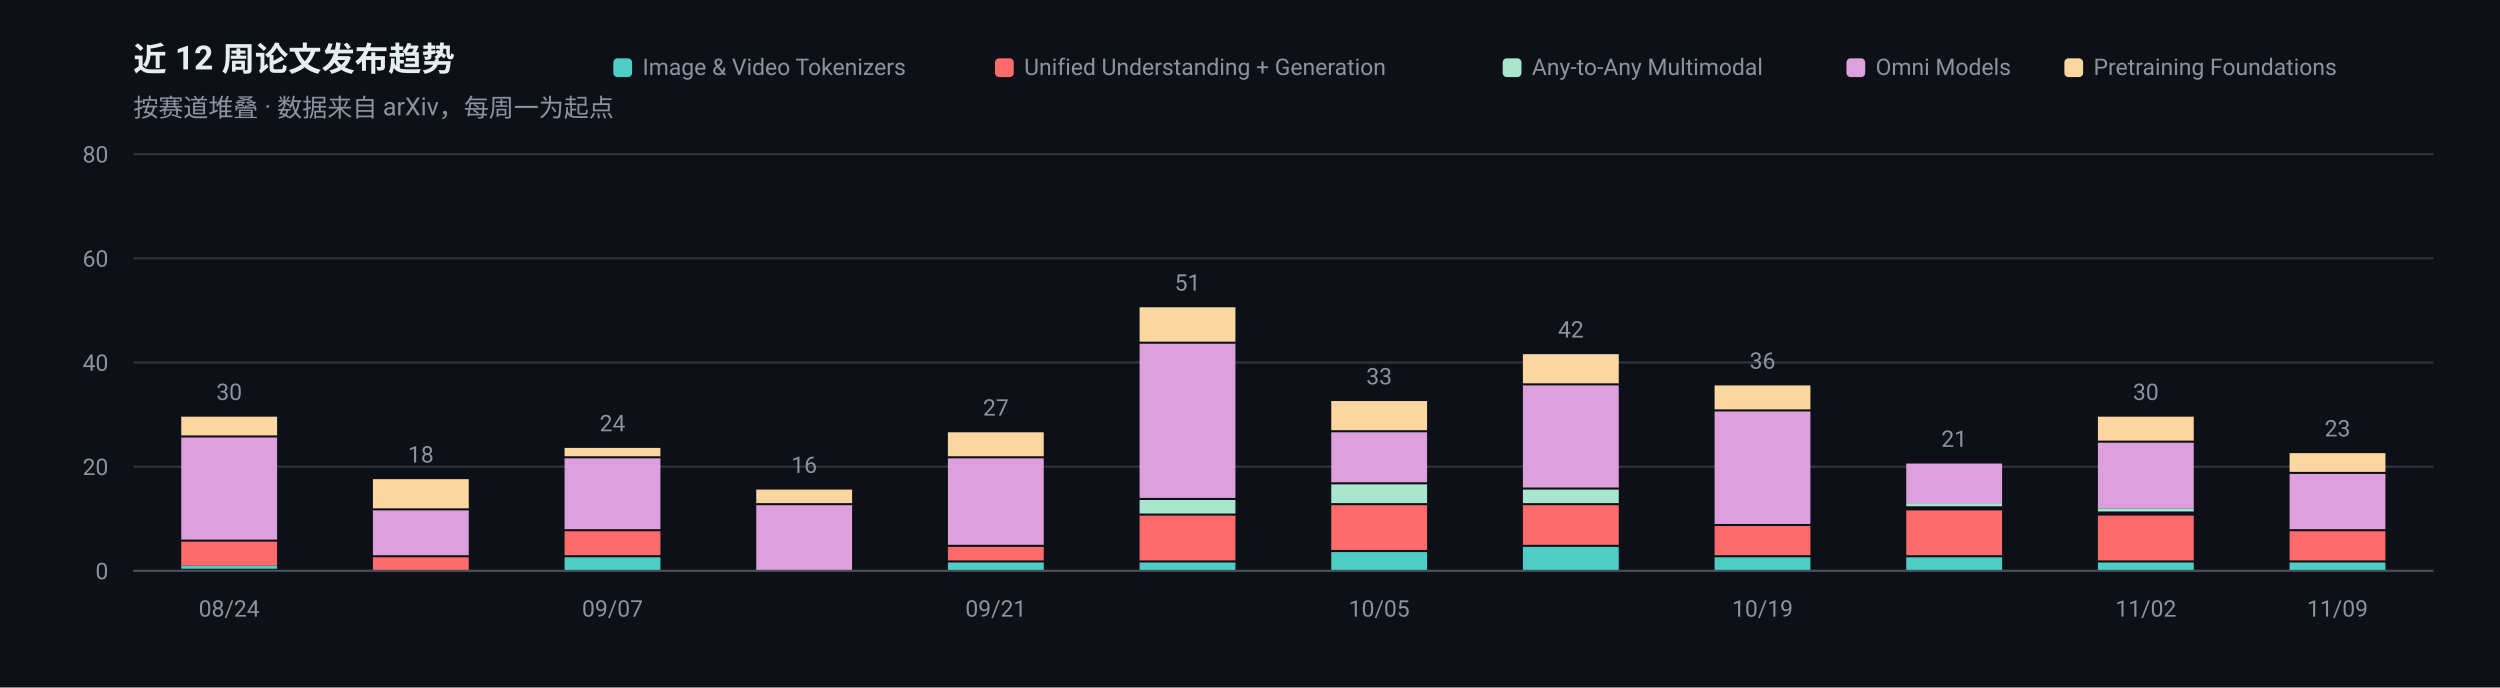
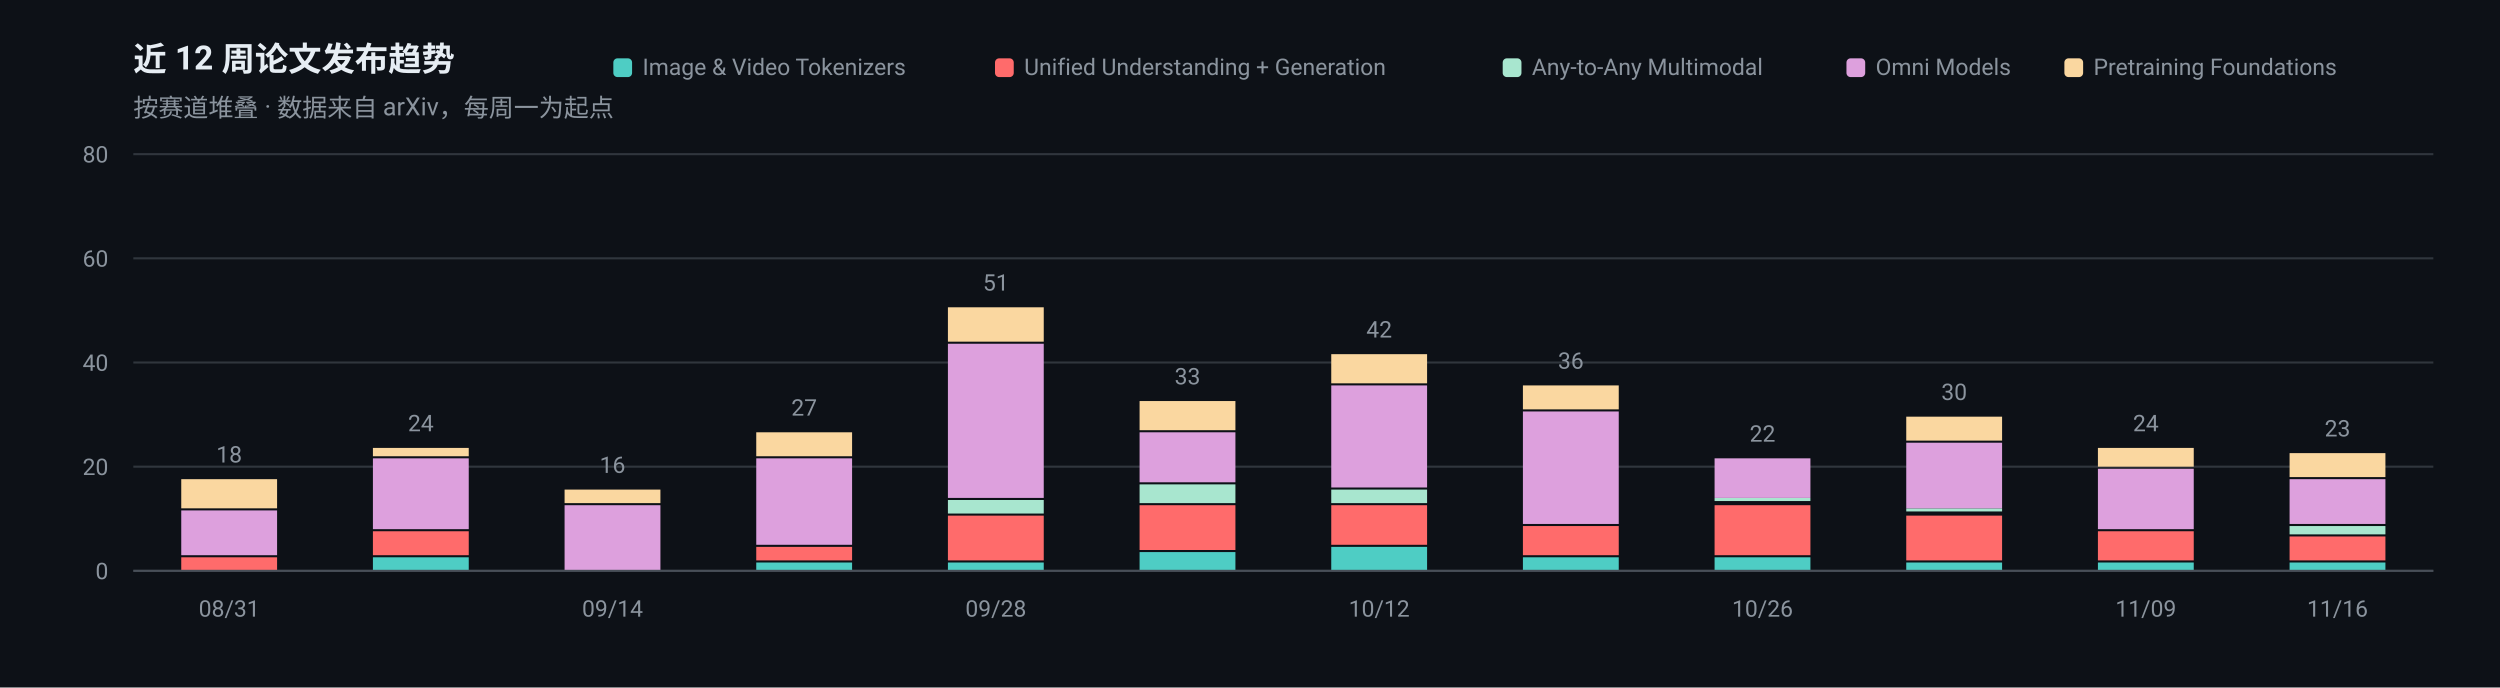
<svg xmlns="http://www.w3.org/2000/svg" width="1200" height="330" viewBox="0 0 1200 330" role="img" aria-label="近 12 周论文发布趋势">
  <rect width="1200" height="330" fill="#0D1117" />
  <g font-family="-apple-system, BlinkMacSystemFont, 'Segoe UI', 'Noto Sans SC', 'PingFang SC', 'Microsoft YaHei', Roboto, sans-serif">
    <text x="64" y="34" font-size="16" font-weight="600" fill="#E6EDF3">近 12 周论文发布趋势</text>
    <text x="64" y="56" font-size="12" fill="#8B949E">按赛道堆叠 · 数据来自 arXiv，每周一为起点</text>
    <line x1="64" y1="274.0" x2="1168" y2="274.0" stroke="#30363D" stroke-width="1" />
    <text x="52" y="278.0" font-size="11" text-anchor="end" fill="#8B949E">0</text>
    <line x1="64" y1="224.0" x2="1168" y2="224.0" stroke="#30363D" stroke-width="1" />
    <text x="52" y="228.0" font-size="11" text-anchor="end" fill="#8B949E">20</text>
    <line x1="64" y1="174.0" x2="1168" y2="174.0" stroke="#30363D" stroke-width="1" />
    <text x="52" y="178.0" font-size="11" text-anchor="end" fill="#8B949E">40</text>
    <line x1="64" y1="124.0" x2="1168" y2="124.0" stroke="#30363D" stroke-width="1" />
    <text x="52" y="128.0" font-size="11" text-anchor="end" fill="#8B949E">60</text>
    <line x1="64" y1="74.0" x2="1168" y2="74.0" stroke="#30363D" stroke-width="1" />
    <text x="52" y="78.0" font-size="11" text-anchor="end" fill="#8B949E">80</text>
-     <rect x="87.0" y="271.5" width="46.0" height="1.5" fill="#4ECDC4" />
-     <rect x="87.0" y="260.0" width="46.0" height="11.5" fill="#FF6B6B" />
-     <rect x="87.0" y="210.0" width="46.0" height="49.0" fill="#DDA0DD" />
-     <rect x="87.0" y="200.0" width="46.0" height="9.0" fill="#FAD7A0" />
-     <text x="110.0" y="192.0" font-size="11" text-anchor="middle" fill="#8B949E">30</text>
-     <text x="110.0" y="296" font-size="11" text-anchor="middle" fill="#8B949E">08/24</text>
-     <rect x="179.0" y="267.5" width="46.0" height="6.5" fill="#FF6B6B" />
-     <rect x="179.0" y="245.0" width="46.0" height="21.5" fill="#DDA0DD" />
-     <rect x="179.0" y="230.0" width="46.0" height="14.0" fill="#FAD7A0" />
-     <text x="202.0" y="222.0" font-size="11" text-anchor="middle" fill="#8B949E">18</text>
-     <rect x="271.0" y="267.5" width="46.0" height="6.5" fill="#4ECDC4" />
-     <rect x="271.0" y="255.0" width="46.0" height="11.5" fill="#FF6B6B" />
-     <rect x="271.0" y="220.0" width="46.0" height="34.0" fill="#DDA0DD" />
-     <rect x="271.0" y="215.0" width="46.0" height="4.0" fill="#FAD7A0" />
-     <text x="294.0" y="207.0" font-size="11" text-anchor="middle" fill="#8B949E">24</text>
-     <text x="294.0" y="296" font-size="11" text-anchor="middle" fill="#8B949E">09/07</text>
-     <rect x="363.0" y="242.5" width="46.0" height="31.5" fill="#DDA0DD" />
-     <rect x="363.0" y="235.0" width="46.0" height="6.5" fill="#FAD7A0" />
-     <text x="386.0" y="227.0" font-size="11" text-anchor="middle" fill="#8B949E">16</text>
+     <rect x="87.0" y="267.5" width="46.0" height="6.5" fill="#FF6B6B" />
+     <rect x="87.0" y="245.0" width="46.0" height="21.5" fill="#DDA0DD" />
+     <rect x="87.0" y="230.0" width="46.0" height="14.0" fill="#FAD7A0" />
+     <text x="110.0" y="222.0" font-size="11" text-anchor="middle" fill="#8B949E">18</text>
+     <text x="110.0" y="296" font-size="11" text-anchor="middle" fill="#8B949E">08/31</text>
+     <rect x="179.0" y="267.5" width="46.0" height="6.5" fill="#4ECDC4" />
+     <rect x="179.0" y="255.0" width="46.0" height="11.5" fill="#FF6B6B" />
+     <rect x="179.0" y="220.0" width="46.0" height="34.0" fill="#DDA0DD" />
+     <rect x="179.0" y="215.0" width="46.0" height="4.0" fill="#FAD7A0" />
+     <text x="202.0" y="207.0" font-size="11" text-anchor="middle" fill="#8B949E">24</text>
+     <rect x="271.0" y="242.5" width="46.0" height="31.5" fill="#DDA0DD" />
+     <rect x="271.0" y="235.0" width="46.0" height="6.5" fill="#FAD7A0" />
+     <text x="294.0" y="227.0" font-size="11" text-anchor="middle" fill="#8B949E">16</text>
+     <text x="294.0" y="296" font-size="11" text-anchor="middle" fill="#8B949E">09/14</text>
+     <rect x="363.0" y="270.0" width="46.0" height="4.0" fill="#4ECDC4" />
+     <rect x="363.0" y="262.5" width="46.0" height="6.5" fill="#FF6B6B" />
+     <rect x="363.0" y="220.0" width="46.0" height="41.5" fill="#DDA0DD" />
+     <rect x="363.0" y="207.5" width="46.0" height="11.5" fill="#FAD7A0" />
+     <text x="386.0" y="199.5" font-size="11" text-anchor="middle" fill="#8B949E">27</text>
    <rect x="455.0" y="270.0" width="46.0" height="4.0" fill="#4ECDC4" />
-     <rect x="455.0" y="262.5" width="46.0" height="6.5" fill="#FF6B6B" />
-     <rect x="455.0" y="220.0" width="46.0" height="41.5" fill="#DDA0DD" />
-     <rect x="455.0" y="207.5" width="46.0" height="11.5" fill="#FAD7A0" />
-     <text x="478.0" y="199.5" font-size="11" text-anchor="middle" fill="#8B949E">27</text>
-     <text x="478.0" y="296" font-size="11" text-anchor="middle" fill="#8B949E">09/21</text>
-     <rect x="547.0" y="270.0" width="46.0" height="4.0" fill="#4ECDC4" />
-     <rect x="547.0" y="247.5" width="46.0" height="21.5" fill="#FF6B6B" />
-     <rect x="547.0" y="240.0" width="46.0" height="6.5" fill="#A8E6CF" />
-     <rect x="547.0" y="165.0" width="46.0" height="74.0" fill="#DDA0DD" />
-     <rect x="547.0" y="147.5" width="46.0" height="16.5" fill="#FAD7A0" />
-     <text x="570.0" y="139.5" font-size="11" text-anchor="middle" fill="#8B949E">51</text>
-     <rect x="639.0" y="265.0" width="46.0" height="9.0" fill="#4ECDC4" />
-     <rect x="639.0" y="242.5" width="46.0" height="21.5" fill="#FF6B6B" />
-     <rect x="639.0" y="232.5" width="46.0" height="9.0" fill="#A8E6CF" />
-     <rect x="639.0" y="207.5" width="46.0" height="24.0" fill="#DDA0DD" />
-     <rect x="639.0" y="192.5" width="46.0" height="14.0" fill="#FAD7A0" />
-     <text x="662.0" y="184.5" font-size="11" text-anchor="middle" fill="#8B949E">33</text>
-     <text x="662.0" y="296" font-size="11" text-anchor="middle" fill="#8B949E">10/05</text>
-     <rect x="731.0" y="262.5" width="46.0" height="11.5" fill="#4ECDC4" />
-     <rect x="731.0" y="242.5" width="46.0" height="19.0" fill="#FF6B6B" />
-     <rect x="731.0" y="235.0" width="46.0" height="6.5" fill="#A8E6CF" />
-     <rect x="731.0" y="185.0" width="46.0" height="49.0" fill="#DDA0DD" />
-     <rect x="731.0" y="170.0" width="46.0" height="14.0" fill="#FAD7A0" />
-     <text x="754.0" y="162.0" font-size="11" text-anchor="middle" fill="#8B949E">42</text>
+     <rect x="455.0" y="247.5" width="46.0" height="21.5" fill="#FF6B6B" />
+     <rect x="455.0" y="240.0" width="46.0" height="6.5" fill="#A8E6CF" />
+     <rect x="455.0" y="165.0" width="46.0" height="74.0" fill="#DDA0DD" />
+     <rect x="455.0" y="147.5" width="46.0" height="16.5" fill="#FAD7A0" />
+     <text x="478.0" y="139.5" font-size="11" text-anchor="middle" fill="#8B949E">51</text>
+     <text x="478.0" y="296" font-size="11" text-anchor="middle" fill="#8B949E">09/28</text>
+     <rect x="547.0" y="265.0" width="46.0" height="9.0" fill="#4ECDC4" />
+     <rect x="547.0" y="242.5" width="46.0" height="21.5" fill="#FF6B6B" />
+     <rect x="547.0" y="232.5" width="46.0" height="9.0" fill="#A8E6CF" />
+     <rect x="547.0" y="207.5" width="46.0" height="24.0" fill="#DDA0DD" />
+     <rect x="547.0" y="192.5" width="46.0" height="14.0" fill="#FAD7A0" />
+     <text x="570.0" y="184.5" font-size="11" text-anchor="middle" fill="#8B949E">33</text>
+     <rect x="639.0" y="262.5" width="46.0" height="11.5" fill="#4ECDC4" />
+     <rect x="639.0" y="242.5" width="46.0" height="19.0" fill="#FF6B6B" />
+     <rect x="639.0" y="235.0" width="46.0" height="6.5" fill="#A8E6CF" />
+     <rect x="639.0" y="185.0" width="46.0" height="49.0" fill="#DDA0DD" />
+     <rect x="639.0" y="170.0" width="46.0" height="14.0" fill="#FAD7A0" />
+     <text x="662.0" y="162.0" font-size="11" text-anchor="middle" fill="#8B949E">42</text>
+     <text x="662.0" y="296" font-size="11" text-anchor="middle" fill="#8B949E">10/12</text>
+     <rect x="731.0" y="267.5" width="46.0" height="6.5" fill="#4ECDC4" />
+     <rect x="731.0" y="252.5" width="46.0" height="14.0" fill="#FF6B6B" />
+     <rect x="731.0" y="197.5" width="46.0" height="54.0" fill="#DDA0DD" />
+     <rect x="731.0" y="185.0" width="46.0" height="11.5" fill="#FAD7A0" />
+     <text x="754.0" y="177.0" font-size="11" text-anchor="middle" fill="#8B949E">36</text>
    <rect x="823.0" y="267.5" width="46.0" height="6.5" fill="#4ECDC4" />
-     <rect x="823.0" y="252.5" width="46.0" height="14.0" fill="#FF6B6B" />
-     <rect x="823.0" y="197.5" width="46.0" height="54.0" fill="#DDA0DD" />
-     <rect x="823.0" y="185.0" width="46.0" height="11.5" fill="#FAD7A0" />
-     <text x="846.0" y="177.0" font-size="11" text-anchor="middle" fill="#8B949E">36</text>
-     <text x="846.0" y="296" font-size="11" text-anchor="middle" fill="#8B949E">10/19</text>
-     <rect x="915.0" y="267.5" width="46.0" height="6.5" fill="#4ECDC4" />
-     <rect x="915.0" y="245.0" width="46.0" height="21.5" fill="#FF6B6B" />
-     <rect x="915.0" y="241.5" width="46.0" height="1.5" fill="#A8E6CF" />
-     <rect x="915.0" y="222.5" width="46.0" height="19.0" fill="#DDA0DD" />
-     <text x="938.0" y="214.5" font-size="11" text-anchor="middle" fill="#8B949E">21</text>
+     <rect x="823.0" y="242.5" width="46.0" height="24.0" fill="#FF6B6B" />
+     <rect x="823.0" y="239.0" width="46.0" height="1.5" fill="#A8E6CF" />
+     <rect x="823.0" y="220.0" width="46.0" height="19.0" fill="#DDA0DD" />
+     <text x="846.0" y="212.0" font-size="11" text-anchor="middle" fill="#8B949E">22</text>
+     <text x="846.0" y="296" font-size="11" text-anchor="middle" fill="#8B949E">10/26</text>
+     <rect x="915.0" y="270.0" width="46.0" height="4.0" fill="#4ECDC4" />
+     <rect x="915.0" y="247.5" width="46.0" height="21.5" fill="#FF6B6B" />
+     <rect x="915.0" y="244.0" width="46.0" height="1.5" fill="#A8E6CF" />
+     <rect x="915.0" y="212.5" width="46.0" height="31.5" fill="#DDA0DD" />
+     <rect x="915.0" y="200.0" width="46.0" height="11.5" fill="#FAD7A0" />
+     <text x="938.0" y="192.0" font-size="11" text-anchor="middle" fill="#8B949E">30</text>
    <rect x="1007.0" y="270.0" width="46.0" height="4.0" fill="#4ECDC4" />
-     <rect x="1007.0" y="247.5" width="46.0" height="21.5" fill="#FF6B6B" />
-     <rect x="1007.0" y="244.0" width="46.0" height="1.5" fill="#A8E6CF" />
-     <rect x="1007.0" y="212.5" width="46.0" height="31.5" fill="#DDA0DD" />
-     <rect x="1007.0" y="200.0" width="46.0" height="11.5" fill="#FAD7A0" />
-     <text x="1030.0" y="192.0" font-size="11" text-anchor="middle" fill="#8B949E">30</text>
-     <text x="1030.0" y="296" font-size="11" text-anchor="middle" fill="#8B949E">11/02</text>
+     <rect x="1007.0" y="255.0" width="46.0" height="14.0" fill="#FF6B6B" />
+     <rect x="1007.0" y="225.0" width="46.0" height="29.0" fill="#DDA0DD" />
+     <rect x="1007.0" y="215.0" width="46.0" height="9.0" fill="#FAD7A0" />
+     <text x="1030.0" y="207.0" font-size="11" text-anchor="middle" fill="#8B949E">24</text>
+     <text x="1030.0" y="296" font-size="11" text-anchor="middle" fill="#8B949E">11/09</text>
    <rect x="1099.0" y="270.0" width="46.0" height="4.0" fill="#4ECDC4" />
-     <rect x="1099.0" y="255.0" width="46.0" height="14.0" fill="#FF6B6B" />
-     <rect x="1099.0" y="227.5" width="46.0" height="26.5" fill="#DDA0DD" />
-     <rect x="1099.0" y="217.5" width="46.0" height="9.0" fill="#FAD7A0" />
+     <rect x="1099.0" y="257.5" width="46.0" height="11.5" fill="#FF6B6B" />
+     <rect x="1099.0" y="252.5" width="46.0" height="4.0" fill="#A8E6CF" />
+     <rect x="1099.0" y="230.0" width="46.0" height="21.5" fill="#DDA0DD" />
+     <rect x="1099.0" y="217.5" width="46.0" height="11.5" fill="#FAD7A0" />
    <text x="1122.0" y="209.5" font-size="11" text-anchor="middle" fill="#8B949E">23</text>
-     <text x="1122.0" y="296" font-size="11" text-anchor="middle" fill="#8B949E">11/09</text>
+     <text x="1122.0" y="296" font-size="11" text-anchor="middle" fill="#8B949E">11/16</text>
    <line x1="64" y1="274" x2="1168" y2="274" stroke="#484F58" stroke-width="1" />
    <rect x="990.9" y="28" width="9" height="9" rx="2" fill="#FAD7A0" />
    <text x="1004.9" y="36" font-size="11" fill="#8B949E">Pretraining Foundations</text>
    <rect x="886.3" y="28" width="9" height="9" rx="2" fill="#DDA0DD" />
    <text x="900.3" y="36" font-size="11" fill="#8B949E">Omni Models</text>
    <rect x="721.3" y="28" width="9" height="9" rx="2" fill="#A8E6CF" />
    <text x="735.3" y="36" font-size="11" fill="#8B949E">Any-to-Any Multimodal</text>
    <rect x="477.6" y="28" width="9" height="9" rx="2" fill="#FF6B6B" />
    <text x="491.6" y="36" font-size="11" fill="#8B949E">Unified Understanding + Generation</text>
    <rect x="294.4" y="28" width="9" height="9" rx="2" fill="#4ECDC4" />
    <text x="308.4" y="36" font-size="11" fill="#8B949E">Image &amp; Video Tokenizers</text>
  </g>
</svg>
